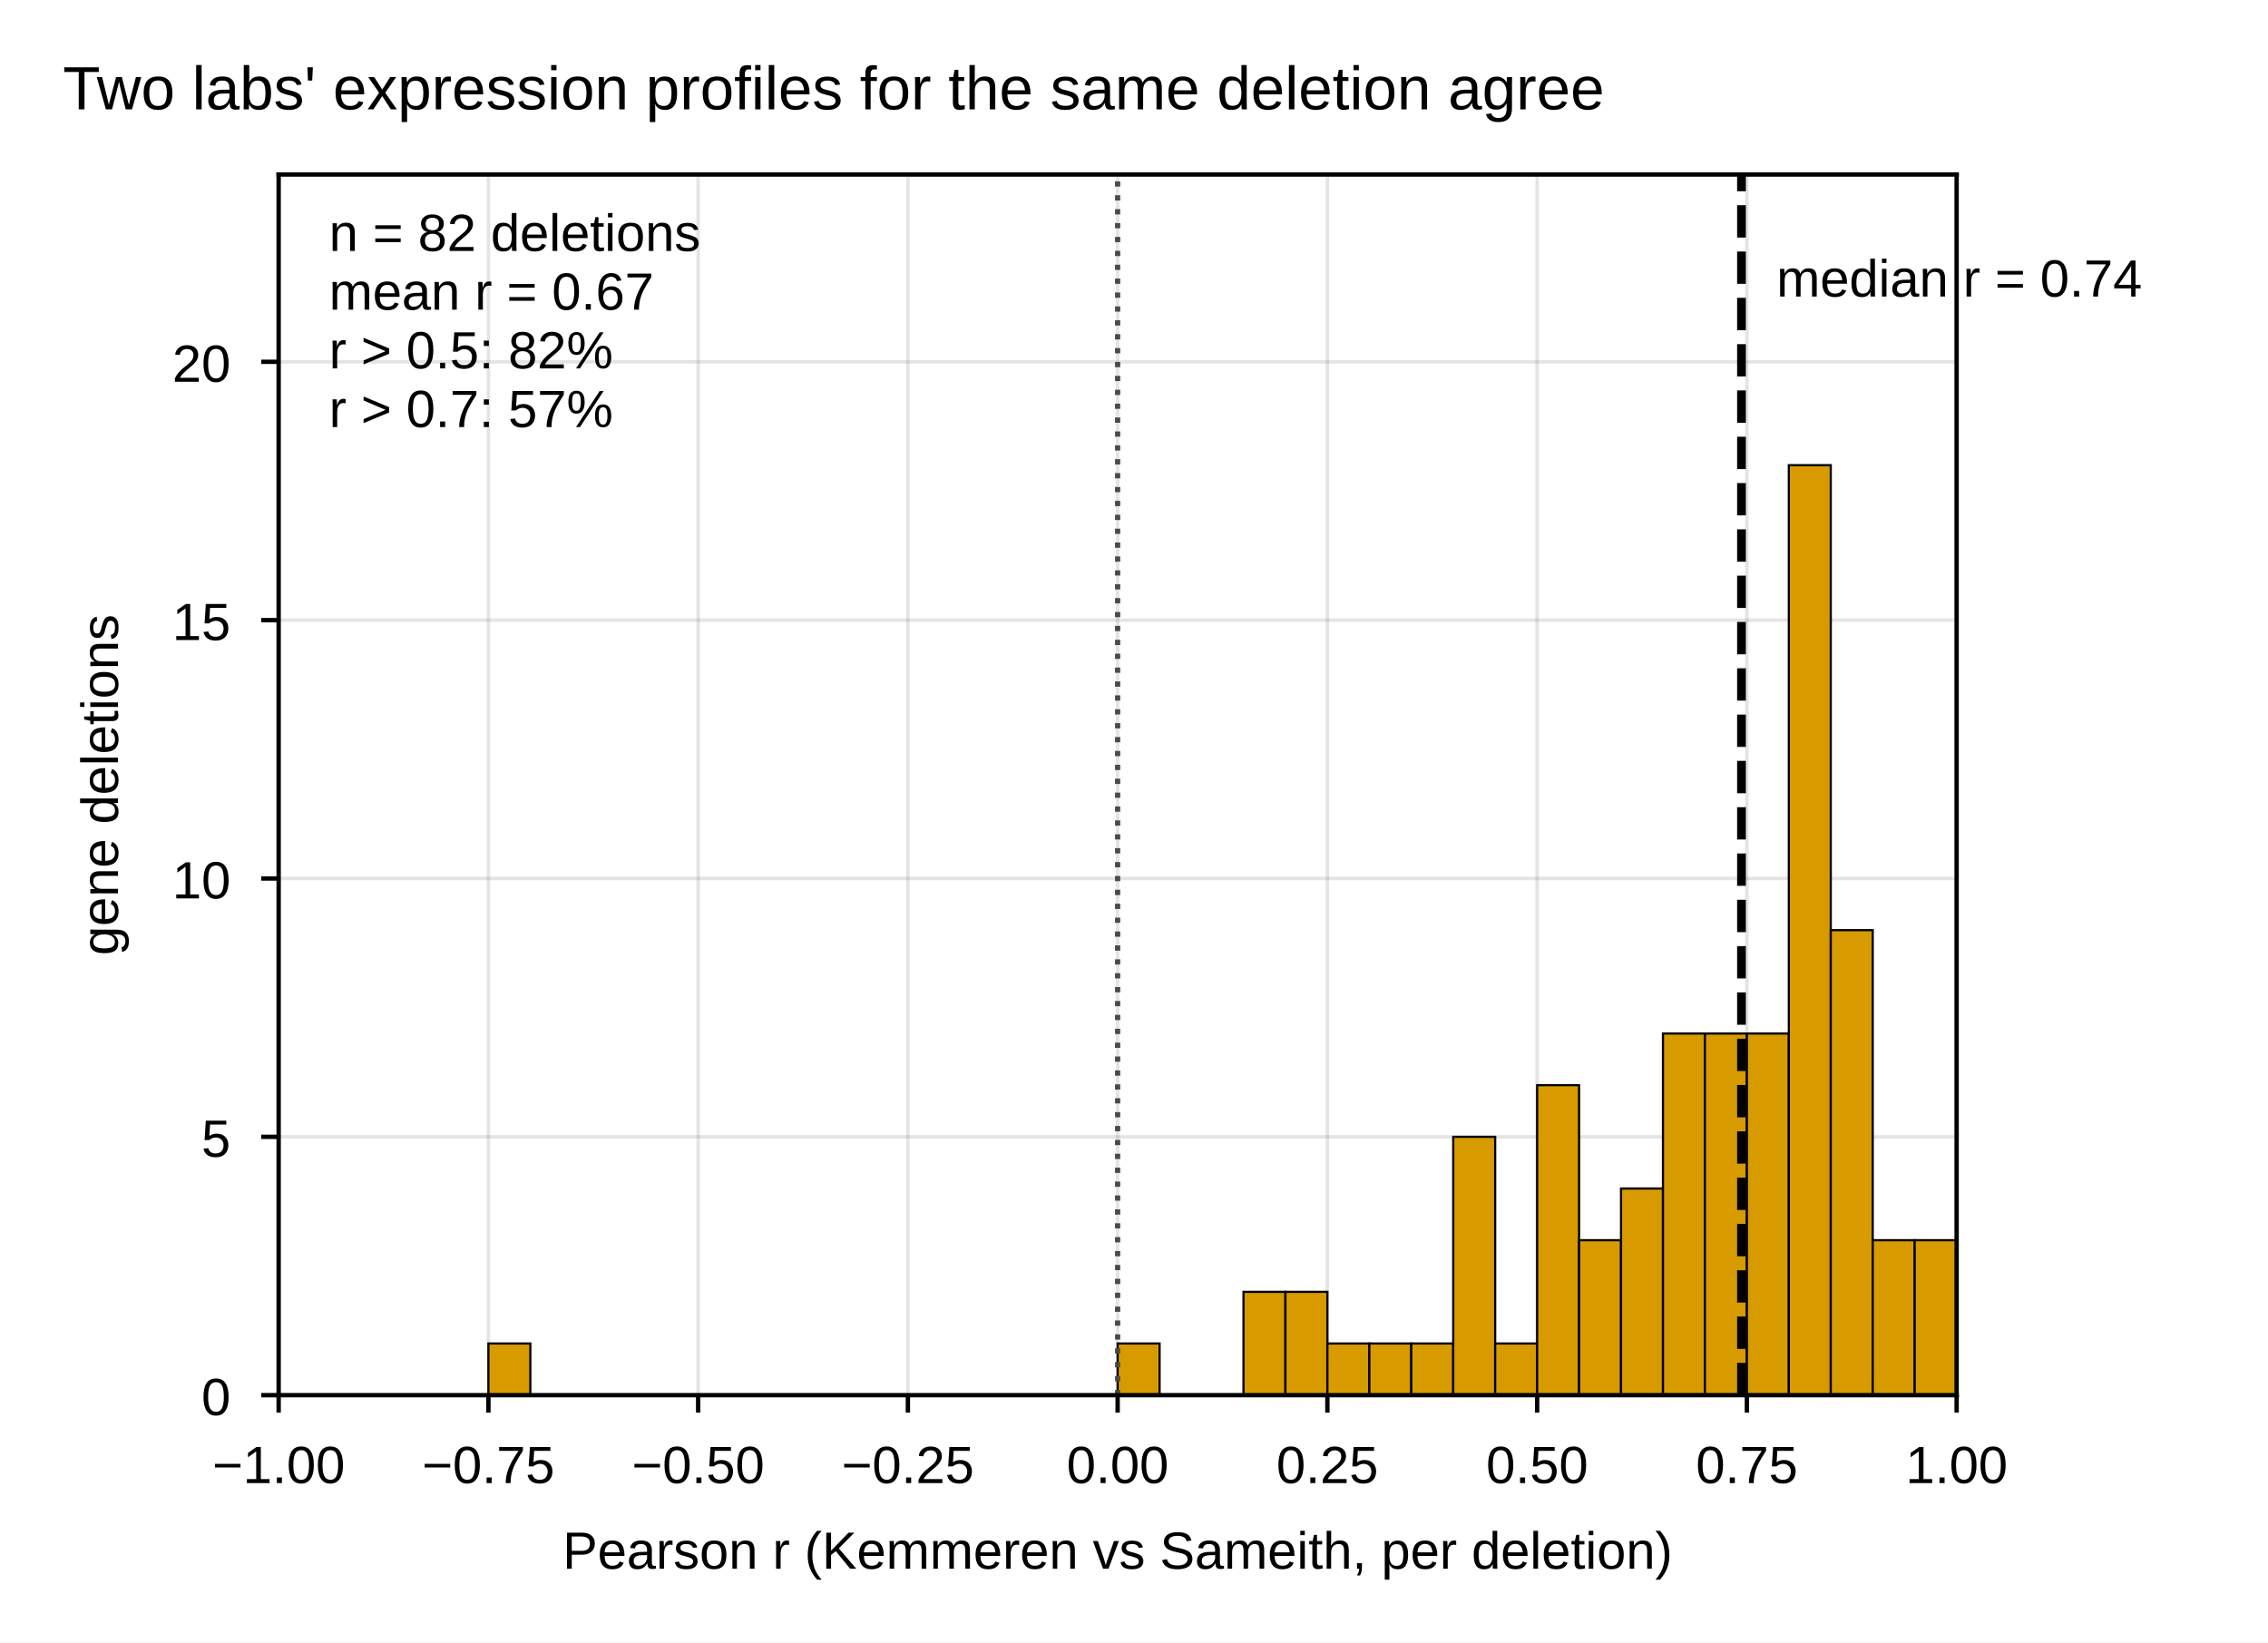
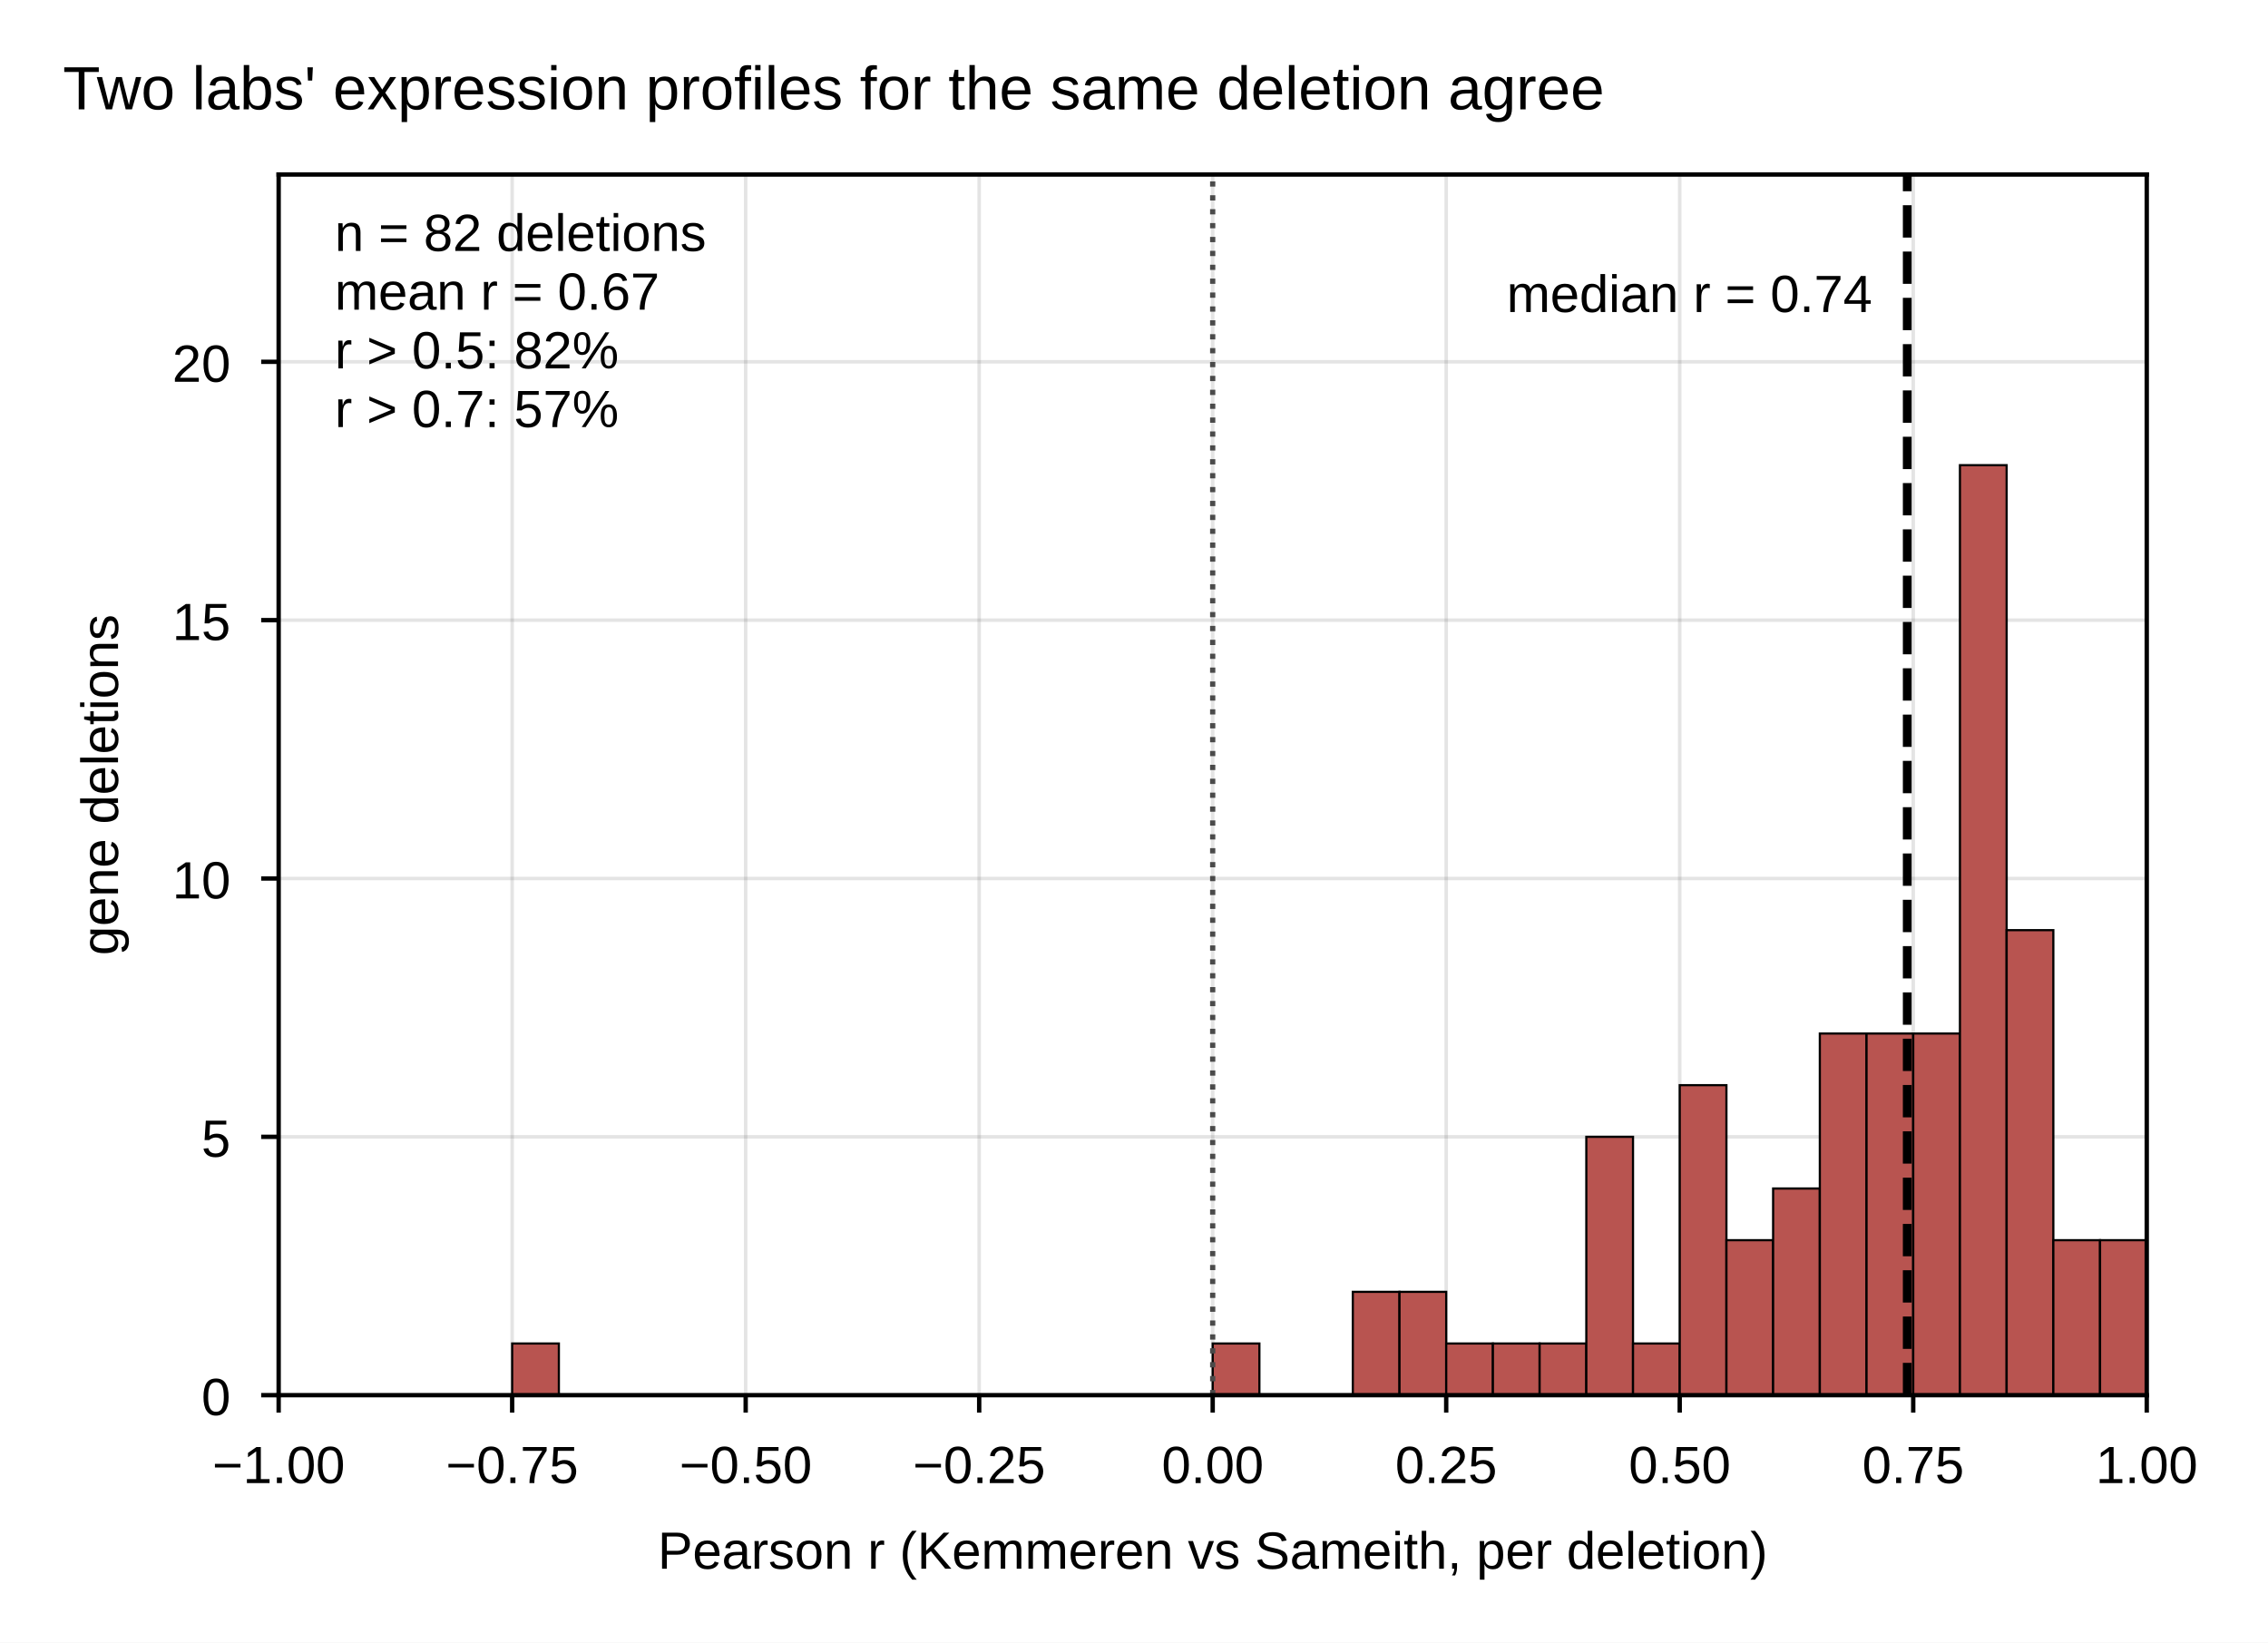
<svg xmlns="http://www.w3.org/2000/svg" xmlns:xlink="http://www.w3.org/1999/xlink" width="360.557" height="261.115" viewBox="0 0 360.557 261.115" version="1.1">
  <g transform="scale(1.388889)">
    <defs>
      <style type="text/css">*{stroke-linejoin: round; stroke-linecap: butt}</style>
    </defs>
    <g id="figure_1">
      <g id="patch_1">
        <path d="M 0 188.003  L 259.601 188.003  L 259.601 0  L 0 0  z " style="fill: #ffffff" />
      </g>
      <g id="axes_1">
        <g id="patch_2">
-           <path d="M 31.895 159.689  L 223.96 159.689  L 223.96 19.975  L 31.895 19.975  z " style="fill: #ffffff" />
+           <path d="M 31.895 159.689  L 245.722 159.689  L 245.722 19.975  L 31.895 19.975  z " style="fill: #ffffff" />
        </g>
        <g id="matplotlib.axis_1">
          <g id="xtick_1">
            <g id="line2d_1">
-               <path d="M 31.895 159.689  L 31.895 19.975  " clip-path="url(#p9917c228e7)" style="fill: none; stroke: #4a4a4a; stroke-opacity: 0.15; stroke-width: 0.4; stroke-linecap: square" />
+               <path d="M 31.895 159.689  L 31.895 19.975  " clip-path="url(#p35b8445586)" style="fill: none; stroke: #4a4a4a; stroke-opacity: 0.15; stroke-width: 0.4; stroke-linecap: square" />
            </g>
            <g id="line2d_2">
              <defs>
-                 <path id="m5a0e957fdb" d="M 0 0  L 0 2  " style="stroke: #000000; stroke-width: 0.5" />
+                 <path id="m7da0771d3f" d="M 0 0  L 0 2  " style="stroke: #000000; stroke-width: 0.5" />
              </defs>
              <g>
-                 <use xlink:href="#m5a0e957fdb" x="31.895" y="159.689" style="stroke: #000000; stroke-width: 0.5" />
+                 <use xlink:href="#m7da0771d3f" x="31.895" y="159.689" style="stroke: #000000; stroke-width: 0.5" />
              </g>
            </g>
            <g id="text_1">
              <text style="font-size: 6px; font-family: 'Arial', 'Helvetica', 'DejaVu Sans', sans-serif; text-anchor: middle" x="31.895" y="169.748" transform="rotate(-0 31.89487 169.748)">−1.00</text>
            </g>
          </g>
          <g id="xtick_2">
            <g id="line2d_3">
-               <path d="M 55.903 159.689  L 55.903 19.975  " clip-path="url(#p9917c228e7)" style="fill: none; stroke: #4a4a4a; stroke-opacity: 0.15; stroke-width: 0.4; stroke-linecap: square" />
+               <path d="M 58.623 159.689  L 58.623 19.975  " clip-path="url(#p35b8445586)" style="fill: none; stroke: #4a4a4a; stroke-opacity: 0.15; stroke-width: 0.4; stroke-linecap: square" />
            </g>
            <g id="line2d_4">
              <g>
-                 <use xlink:href="#m5a0e957fdb" x="55.903" y="159.689" style="stroke: #000000; stroke-width: 0.5" />
+                 <use xlink:href="#m7da0771d3f" x="58.623" y="159.689" style="stroke: #000000; stroke-width: 0.5" />
              </g>
            </g>
            <g id="text_2">
-               <text style="font-size: 6px; font-family: 'Arial', 'Helvetica', 'DejaVu Sans', sans-serif; text-anchor: middle" x="55.903" y="169.748" transform="rotate(-0 55.903 169.748)">−0.75</text>
+               <text style="font-size: 6px; font-family: 'Arial', 'Helvetica', 'DejaVu Sans', sans-serif; text-anchor: middle" x="58.623" y="169.748" transform="rotate(-0 58.62322 169.748)">−0.75</text>
            </g>
          </g>
          <g id="xtick_3">
            <g id="line2d_5">
-               <path d="M 79.911 159.689  L 79.911 19.975  " clip-path="url(#p9917c228e7)" style="fill: none; stroke: #4a4a4a; stroke-opacity: 0.15; stroke-width: 0.4; stroke-linecap: square" />
+               <path d="M 85.352 159.689  L 85.352 19.975  " clip-path="url(#p35b8445586)" style="fill: none; stroke: #4a4a4a; stroke-opacity: 0.15; stroke-width: 0.4; stroke-linecap: square" />
            </g>
            <g id="line2d_6">
              <g>
-                 <use xlink:href="#m5a0e957fdb" x="79.911" y="159.689" style="stroke: #000000; stroke-width: 0.5" />
+                 <use xlink:href="#m7da0771d3f" x="85.352" y="159.689" style="stroke: #000000; stroke-width: 0.5" />
              </g>
            </g>
            <g id="text_3">
-               <text style="font-size: 6px; font-family: 'Arial', 'Helvetica', 'DejaVu Sans', sans-serif; text-anchor: middle" x="79.911" y="169.748" transform="rotate(-0 79.91112 169.748)">−0.50</text>
+               <text style="font-size: 6px; font-family: 'Arial', 'Helvetica', 'DejaVu Sans', sans-serif; text-anchor: middle" x="85.352" y="169.748" transform="rotate(-0 85.35156 169.748)">−0.50</text>
            </g>
          </g>
          <g id="xtick_4">
            <g id="line2d_7">
-               <path d="M 103.919 159.689  L 103.919 19.975  " clip-path="url(#p9917c228e7)" style="fill: none; stroke: #4a4a4a; stroke-opacity: 0.15; stroke-width: 0.4; stroke-linecap: square" />
+               <path d="M 112.08 159.689  L 112.08 19.975  " clip-path="url(#p35b8445586)" style="fill: none; stroke: #4a4a4a; stroke-opacity: 0.15; stroke-width: 0.4; stroke-linecap: square" />
            </g>
            <g id="line2d_8">
              <g>
-                 <use xlink:href="#m5a0e957fdb" x="103.919" y="159.689" style="stroke: #000000; stroke-width: 0.5" />
+                 <use xlink:href="#m7da0771d3f" x="112.08" y="159.689" style="stroke: #000000; stroke-width: 0.5" />
              </g>
            </g>
            <g id="text_4">
-               <text style="font-size: 6px; font-family: 'Arial', 'Helvetica', 'DejaVu Sans', sans-serif; text-anchor: middle" x="103.919" y="169.748" transform="rotate(-0 103.9193 169.748)">−0.25</text>
+               <text style="font-size: 6px; font-family: 'Arial', 'Helvetica', 'DejaVu Sans', sans-serif; text-anchor: middle" x="112.08" y="169.748" transform="rotate(-0 112.0799 169.748)">−0.25</text>
            </g>
          </g>
          <g id="xtick_5">
            <g id="line2d_9">
-               <path d="M 127.927 159.689  L 127.927 19.975  " clip-path="url(#p9917c228e7)" style="fill: none; stroke: #4a4a4a; stroke-opacity: 0.15; stroke-width: 0.4; stroke-linecap: square" />
+               <path d="M 138.808 159.689  L 138.808 19.975  " clip-path="url(#p35b8445586)" style="fill: none; stroke: #4a4a4a; stroke-opacity: 0.15; stroke-width: 0.4; stroke-linecap: square" />
            </g>
            <g id="line2d_10">
              <g>
-                 <use xlink:href="#m5a0e957fdb" x="127.927" y="159.689" style="stroke: #000000; stroke-width: 0.5" />
+                 <use xlink:href="#m7da0771d3f" x="138.808" y="159.689" style="stroke: #000000; stroke-width: 0.5" />
              </g>
            </g>
            <g id="text_5">
-               <text style="font-size: 6px; font-family: 'Arial', 'Helvetica', 'DejaVu Sans', sans-serif; text-anchor: middle" x="127.927" y="169.748" transform="rotate(-0 127.9274 169.748)">0.00</text>
+               <text style="font-size: 6px; font-family: 'Arial', 'Helvetica', 'DejaVu Sans', sans-serif; text-anchor: middle" x="138.808" y="169.748" transform="rotate(-0 138.8083 169.748)">0.00</text>
            </g>
          </g>
          <g id="xtick_6">
            <g id="line2d_11">
-               <path d="M 151.936 159.689  L 151.936 19.975  " clip-path="url(#p9917c228e7)" style="fill: none; stroke: #4a4a4a; stroke-opacity: 0.15; stroke-width: 0.4; stroke-linecap: square" />
+               <path d="M 165.537 159.689  L 165.537 19.975  " clip-path="url(#p35b8445586)" style="fill: none; stroke: #4a4a4a; stroke-opacity: 0.15; stroke-width: 0.4; stroke-linecap: square" />
            </g>
            <g id="line2d_12">
              <g>
-                 <use xlink:href="#m5a0e957fdb" x="151.936" y="159.689" style="stroke: #000000; stroke-width: 0.5" />
+                 <use xlink:href="#m7da0771d3f" x="165.537" y="159.689" style="stroke: #000000; stroke-width: 0.5" />
              </g>
            </g>
            <g id="text_6">
-               <text style="font-size: 6px; font-family: 'Arial', 'Helvetica', 'DejaVu Sans', sans-serif; text-anchor: middle" x="151.936" y="169.748" transform="rotate(-0 151.9355 169.748)">0.25</text>
+               <text style="font-size: 6px; font-family: 'Arial', 'Helvetica', 'DejaVu Sans', sans-serif; text-anchor: middle" x="165.537" y="169.748" transform="rotate(-0 165.5366 169.748)">0.25</text>
            </g>
          </g>
          <g id="xtick_7">
            <g id="line2d_13">
-               <path d="M 175.944 159.689  L 175.944 19.975  " clip-path="url(#p9917c228e7)" style="fill: none; stroke: #4a4a4a; stroke-opacity: 0.15; stroke-width: 0.4; stroke-linecap: square" />
+               <path d="M 192.265 159.689  L 192.265 19.975  " clip-path="url(#p35b8445586)" style="fill: none; stroke: #4a4a4a; stroke-opacity: 0.15; stroke-width: 0.4; stroke-linecap: square" />
            </g>
            <g id="line2d_14">
              <g>
-                 <use xlink:href="#m5a0e957fdb" x="175.944" y="159.689" style="stroke: #000000; stroke-width: 0.5" />
+                 <use xlink:href="#m7da0771d3f" x="192.265" y="159.689" style="stroke: #000000; stroke-width: 0.5" />
              </g>
            </g>
            <g id="text_7">
-               <text style="font-size: 6px; font-family: 'Arial', 'Helvetica', 'DejaVu Sans', sans-serif; text-anchor: middle" x="175.944" y="169.748" transform="rotate(-0 175.9436 169.748)">0.50</text>
+               <text style="font-size: 6px; font-family: 'Arial', 'Helvetica', 'DejaVu Sans', sans-serif; text-anchor: middle" x="192.265" y="169.748" transform="rotate(-0 192.265 169.748)">0.50</text>
            </g>
          </g>
          <g id="xtick_8">
            <g id="line2d_15">
-               <path d="M 199.952 159.689  L 199.952 19.975  " clip-path="url(#p9917c228e7)" style="fill: none; stroke: #4a4a4a; stroke-opacity: 0.15; stroke-width: 0.4; stroke-linecap: square" />
+               <path d="M 218.993 159.689  L 218.993 19.975  " clip-path="url(#p35b8445586)" style="fill: none; stroke: #4a4a4a; stroke-opacity: 0.15; stroke-width: 0.4; stroke-linecap: square" />
            </g>
            <g id="line2d_16">
              <g>
-                 <use xlink:href="#m5a0e957fdb" x="199.952" y="159.689" style="stroke: #000000; stroke-width: 0.5" />
+                 <use xlink:href="#m7da0771d3f" x="218.993" y="159.689" style="stroke: #000000; stroke-width: 0.5" />
              </g>
            </g>
            <g id="text_8">
-               <text style="font-size: 6px; font-family: 'Arial', 'Helvetica', 'DejaVu Sans', sans-serif; text-anchor: middle" x="199.952" y="169.748" transform="rotate(-0 199.9518 169.748)">0.75</text>
+               <text style="font-size: 6px; font-family: 'Arial', 'Helvetica', 'DejaVu Sans', sans-serif; text-anchor: middle" x="218.993" y="169.748" transform="rotate(-0 218.9933 169.748)">0.75</text>
            </g>
          </g>
          <g id="xtick_9">
            <g id="line2d_17">
-               <path d="M 223.96 159.689  L 223.96 19.975  " clip-path="url(#p9917c228e7)" style="fill: none; stroke: #4a4a4a; stroke-opacity: 0.15; stroke-width: 0.4; stroke-linecap: square" />
+               <path d="M 245.722 159.689  L 245.722 19.975  " clip-path="url(#p35b8445586)" style="fill: none; stroke: #4a4a4a; stroke-opacity: 0.15; stroke-width: 0.4; stroke-linecap: square" />
            </g>
            <g id="line2d_18">
              <g>
-                 <use xlink:href="#m5a0e957fdb" x="223.96" y="159.689" style="stroke: #000000; stroke-width: 0.5" />
+                 <use xlink:href="#m7da0771d3f" x="245.722" y="159.689" style="stroke: #000000; stroke-width: 0.5" />
              </g>
            </g>
            <g id="text_9">
-               <text style="font-size: 6px; font-family: 'Arial', 'Helvetica', 'DejaVu Sans', sans-serif; text-anchor: middle" x="223.96" y="169.748" transform="rotate(-0 223.9599 169.748)">1.00</text>
+               <text style="font-size: 6px; font-family: 'Arial', 'Helvetica', 'DejaVu Sans', sans-serif; text-anchor: middle" x="245.722" y="169.748" transform="rotate(-0 245.7216 169.748)">1.00</text>
            </g>
          </g>
          <g id="text_10">
-             <text style="font-size: 6px; font-family: 'Arial', 'Helvetica', 'DejaVu Sans', sans-serif; text-anchor: middle" x="127.927" y="179.555" transform="rotate(-0 127.9274 179.5549)">Pearson r  (Kemmeren vs Sameith, per deletion)</text>
+             <text style="font-size: 6px; font-family: 'Arial', 'Helvetica', 'DejaVu Sans', sans-serif; text-anchor: middle" x="138.808" y="179.555" transform="rotate(-0 138.8083 179.5549)">Pearson r  (Kemmeren vs Sameith, per deletion)</text>
          </g>
        </g>
        <g id="matplotlib.axis_2">
          <g id="ytick_1">
            <g id="line2d_19">
-               <path d="M 31.895 159.689  L 223.96 159.689  " clip-path="url(#p9917c228e7)" style="fill: none; stroke: #4a4a4a; stroke-opacity: 0.15; stroke-width: 0.4; stroke-linecap: square" />
+               <path d="M 31.895 159.689  L 245.722 159.689  " clip-path="url(#p35b8445586)" style="fill: none; stroke: #4a4a4a; stroke-opacity: 0.15; stroke-width: 0.4; stroke-linecap: square" />
            </g>
            <g id="line2d_20">
              <defs>
-                 <path id="m0453a7bad6" d="M 0 0  L -2 0  " style="stroke: #000000; stroke-width: 0.5" />
+                 <path id="m0e8eea8840" d="M 0 0  L -2 0  " style="stroke: #000000; stroke-width: 0.5" />
              </defs>
              <g>
-                 <use xlink:href="#m0453a7bad6" x="31.895" y="159.689" style="stroke: #000000; stroke-width: 0.5" />
+                 <use xlink:href="#m0e8eea8840" x="31.895" y="159.689" style="stroke: #000000; stroke-width: 0.5" />
              </g>
            </g>
            <g id="text_11">
              <text style="font-size: 6px; font-family: 'Arial', 'Helvetica', 'DejaVu Sans', sans-serif; text-anchor: end" x="26.395" y="161.968" transform="rotate(-0 26.39487 161.9685)">0</text>
            </g>
          </g>
          <g id="ytick_2">
            <g id="line2d_21">
-               <path d="M 31.895 130.12  L 223.96 130.12  " clip-path="url(#p9917c228e7)" style="fill: none; stroke: #4a4a4a; stroke-opacity: 0.15; stroke-width: 0.4; stroke-linecap: square" />
+               <path d="M 31.895 130.12  L 245.722 130.12  " clip-path="url(#p35b8445586)" style="fill: none; stroke: #4a4a4a; stroke-opacity: 0.15; stroke-width: 0.4; stroke-linecap: square" />
            </g>
            <g id="line2d_22">
              <g>
-                 <use xlink:href="#m0453a7bad6" x="31.895" y="130.12" style="stroke: #000000; stroke-width: 0.5" />
+                 <use xlink:href="#m0e8eea8840" x="31.895" y="130.12" style="stroke: #000000; stroke-width: 0.5" />
              </g>
            </g>
            <g id="text_12">
              <text style="font-size: 6px; font-family: 'Arial', 'Helvetica', 'DejaVu Sans', sans-serif; text-anchor: end" x="26.395" y="132.399" transform="rotate(-0 26.39487 132.3994)">5</text>
            </g>
          </g>
          <g id="ytick_3">
            <g id="line2d_23">
-               <path d="M 31.895 100.551  L 223.96 100.551  " clip-path="url(#p9917c228e7)" style="fill: none; stroke: #4a4a4a; stroke-opacity: 0.15; stroke-width: 0.4; stroke-linecap: square" />
+               <path d="M 31.895 100.551  L 245.722 100.551  " clip-path="url(#p35b8445586)" style="fill: none; stroke: #4a4a4a; stroke-opacity: 0.15; stroke-width: 0.4; stroke-linecap: square" />
            </g>
            <g id="line2d_24">
              <g>
-                 <use xlink:href="#m0453a7bad6" x="31.895" y="100.551" style="stroke: #000000; stroke-width: 0.5" />
+                 <use xlink:href="#m0e8eea8840" x="31.895" y="100.551" style="stroke: #000000; stroke-width: 0.5" />
              </g>
            </g>
            <g id="text_13">
              <text style="font-size: 6px; font-family: 'Arial', 'Helvetica', 'DejaVu Sans', sans-serif; text-anchor: end" x="26.395" y="102.83" transform="rotate(-0 26.39487 102.8304)">10</text>
            </g>
          </g>
          <g id="ytick_4">
            <g id="line2d_25">
-               <path d="M 31.895 70.982  L 223.96 70.982  " clip-path="url(#p9917c228e7)" style="fill: none; stroke: #4a4a4a; stroke-opacity: 0.15; stroke-width: 0.4; stroke-linecap: square" />
+               <path d="M 31.895 70.982  L 245.722 70.982  " clip-path="url(#p35b8445586)" style="fill: none; stroke: #4a4a4a; stroke-opacity: 0.15; stroke-width: 0.4; stroke-linecap: square" />
            </g>
            <g id="line2d_26">
              <g>
-                 <use xlink:href="#m0453a7bad6" x="31.895" y="70.982" style="stroke: #000000; stroke-width: 0.5" />
+                 <use xlink:href="#m0e8eea8840" x="31.895" y="70.982" style="stroke: #000000; stroke-width: 0.5" />
              </g>
            </g>
            <g id="text_14">
              <text style="font-size: 6px; font-family: 'Arial', 'Helvetica', 'DejaVu Sans', sans-serif; text-anchor: end" x="26.395" y="73.261" transform="rotate(-0 26.39487 73.26131)">15</text>
            </g>
          </g>
          <g id="ytick_5">
            <g id="line2d_27">
-               <path d="M 31.895 41.413  L 223.96 41.413  " clip-path="url(#p9917c228e7)" style="fill: none; stroke: #4a4a4a; stroke-opacity: 0.15; stroke-width: 0.4; stroke-linecap: square" />
+               <path d="M 31.895 41.413  L 245.722 41.413  " clip-path="url(#p35b8445586)" style="fill: none; stroke: #4a4a4a; stroke-opacity: 0.15; stroke-width: 0.4; stroke-linecap: square" />
            </g>
            <g id="line2d_28">
              <g>
-                 <use xlink:href="#m0453a7bad6" x="31.895" y="41.413" style="stroke: #000000; stroke-width: 0.5" />
+                 <use xlink:href="#m0e8eea8840" x="31.895" y="41.413" style="stroke: #000000; stroke-width: 0.5" />
              </g>
            </g>
            <g id="text_15">
              <text style="font-size: 6px; font-family: 'Arial', 'Helvetica', 'DejaVu Sans', sans-serif; text-anchor: end" x="26.395" y="43.692" transform="rotate(-0 26.39487 43.69226)">20</text>
            </g>
          </g>
          <g id="text_16">
            <text style="font-size: 6px; font-family: 'Arial', 'Helvetica', 'DejaVu Sans', sans-serif; text-anchor: middle" x="13.512" y="89.832" transform="rotate(-90 13.51206 89.83204)">gene deletions</text>
          </g>
        </g>
        <g id="patch_3">
-           <path d="M 31.895 159.689  L 36.696 159.689  L 36.696 159.689  L 31.895 159.689  z " clip-path="url(#p9917c228e7)" style="fill: #d79b00; stroke: #000000; stroke-width: 0.25; stroke-linejoin: miter" />
+           <path d="M 31.895 159.689  L 37.241 159.689  L 37.241 159.689  L 31.895 159.689  z " clip-path="url(#p35b8445586)" style="fill: #b85450; stroke: #000000; stroke-width: 0.25; stroke-linejoin: miter" />
        </g>
        <g id="patch_4">
-           <path d="M 36.696 159.689  L 41.498 159.689  L 41.498 159.689  L 36.696 159.689  z " clip-path="url(#p9917c228e7)" style="fill: #d79b00; stroke: #000000; stroke-width: 0.25; stroke-linejoin: miter" />
+           <path d="M 37.241 159.689  L 42.586 159.689  L 42.586 159.689  L 37.241 159.689  z " clip-path="url(#p35b8445586)" style="fill: #b85450; stroke: #000000; stroke-width: 0.25; stroke-linejoin: miter" />
        </g>
        <g id="patch_5">
-           <path d="M 41.498 159.689  L 46.3 159.689  L 46.3 159.689  L 41.498 159.689  z " clip-path="url(#p9917c228e7)" style="fill: #d79b00; stroke: #000000; stroke-width: 0.25; stroke-linejoin: miter" />
+           <path d="M 42.586 159.689  L 47.932 159.689  L 47.932 159.689  L 42.586 159.689  z " clip-path="url(#p35b8445586)" style="fill: #b85450; stroke: #000000; stroke-width: 0.25; stroke-linejoin: miter" />
        </g>
        <g id="patch_6">
-           <path d="M 46.3 159.689  L 51.101 159.689  L 51.101 159.689  L 46.3 159.689  z " clip-path="url(#p9917c228e7)" style="fill: #d79b00; stroke: #000000; stroke-width: 0.25; stroke-linejoin: miter" />
+           <path d="M 47.932 159.689  L 53.278 159.689  L 53.278 159.689  L 47.932 159.689  z " clip-path="url(#p35b8445586)" style="fill: #b85450; stroke: #000000; stroke-width: 0.25; stroke-linejoin: miter" />
        </g>
        <g id="patch_7">
-           <path d="M 51.101 159.689  L 55.903 159.689  L 55.903 159.689  L 51.101 159.689  z " clip-path="url(#p9917c228e7)" style="fill: #d79b00; stroke: #000000; stroke-width: 0.25; stroke-linejoin: miter" />
+           <path d="M 53.278 159.689  L 58.623 159.689  L 58.623 159.689  L 53.278 159.689  z " clip-path="url(#p35b8445586)" style="fill: #b85450; stroke: #000000; stroke-width: 0.25; stroke-linejoin: miter" />
        </g>
        <g id="patch_8">
-           <path d="M 55.903 159.689  L 60.705 159.689  L 60.705 153.775  L 55.903 153.775  z " clip-path="url(#p9917c228e7)" style="fill: #d79b00; stroke: #000000; stroke-width: 0.25; stroke-linejoin: miter" />
+           <path d="M 58.623 159.689  L 63.969 159.689  L 63.969 153.775  L 58.623 153.775  z " clip-path="url(#p35b8445586)" style="fill: #b85450; stroke: #000000; stroke-width: 0.25; stroke-linejoin: miter" />
        </g>
        <g id="patch_9">
-           <path d="M 60.705 159.689  L 65.506 159.689  L 65.506 159.689  L 60.705 159.689  z " clip-path="url(#p9917c228e7)" style="fill: #d79b00; stroke: #000000; stroke-width: 0.25; stroke-linejoin: miter" />
+           <path d="M 63.969 159.689  L 69.315 159.689  L 69.315 159.689  L 63.969 159.689  z " clip-path="url(#p35b8445586)" style="fill: #b85450; stroke: #000000; stroke-width: 0.25; stroke-linejoin: miter" />
        </g>
        <g id="patch_10">
-           <path d="M 65.506 159.689  L 70.308 159.689  L 70.308 159.689  L 65.506 159.689  z " clip-path="url(#p9917c228e7)" style="fill: #d79b00; stroke: #000000; stroke-width: 0.25; stroke-linejoin: miter" />
+           <path d="M 69.315 159.689  L 74.66 159.689  L 74.66 159.689  L 69.315 159.689  z " clip-path="url(#p35b8445586)" style="fill: #b85450; stroke: #000000; stroke-width: 0.25; stroke-linejoin: miter" />
        </g>
        <g id="patch_11">
-           <path d="M 70.308 159.689  L 75.109 159.689  L 75.109 159.689  L 70.308 159.689  z " clip-path="url(#p9917c228e7)" style="fill: #d79b00; stroke: #000000; stroke-width: 0.25; stroke-linejoin: miter" />
+           <path d="M 74.66 159.689  L 80.006 159.689  L 80.006 159.689  L 74.66 159.689  z " clip-path="url(#p35b8445586)" style="fill: #b85450; stroke: #000000; stroke-width: 0.25; stroke-linejoin: miter" />
        </g>
        <g id="patch_12">
-           <path d="M 75.109 159.689  L 79.911 159.689  L 79.911 159.689  L 75.109 159.689  z " clip-path="url(#p9917c228e7)" style="fill: #d79b00; stroke: #000000; stroke-width: 0.25; stroke-linejoin: miter" />
+           <path d="M 80.006 159.689  L 85.352 159.689  L 85.352 159.689  L 80.006 159.689  z " clip-path="url(#p35b8445586)" style="fill: #b85450; stroke: #000000; stroke-width: 0.25; stroke-linejoin: miter" />
        </g>
        <g id="patch_13">
-           <path d="M 79.911 159.689  L 84.713 159.689  L 84.713 159.689  L 79.911 159.689  z " clip-path="url(#p9917c228e7)" style="fill: #d79b00; stroke: #000000; stroke-width: 0.25; stroke-linejoin: miter" />
+           <path d="M 85.352 159.689  L 90.697 159.689  L 90.697 159.689  L 85.352 159.689  z " clip-path="url(#p35b8445586)" style="fill: #b85450; stroke: #000000; stroke-width: 0.25; stroke-linejoin: miter" />
        </g>
        <g id="patch_14">
-           <path d="M 84.713 159.689  L 89.514 159.689  L 89.514 159.689  L 84.713 159.689  z " clip-path="url(#p9917c228e7)" style="fill: #d79b00; stroke: #000000; stroke-width: 0.25; stroke-linejoin: miter" />
+           <path d="M 90.697 159.689  L 96.043 159.689  L 96.043 159.689  L 90.697 159.689  z " clip-path="url(#p35b8445586)" style="fill: #b85450; stroke: #000000; stroke-width: 0.25; stroke-linejoin: miter" />
        </g>
        <g id="patch_15">
-           <path d="M 89.514 159.689  L 94.316 159.689  L 94.316 159.689  L 89.514 159.689  z " clip-path="url(#p9917c228e7)" style="fill: #d79b00; stroke: #000000; stroke-width: 0.25; stroke-linejoin: miter" />
+           <path d="M 96.043 159.689  L 101.389 159.689  L 101.389 159.689  L 96.043 159.689  z " clip-path="url(#p35b8445586)" style="fill: #b85450; stroke: #000000; stroke-width: 0.25; stroke-linejoin: miter" />
        </g>
        <g id="patch_16">
-           <path d="M 94.316 159.689  L 99.118 159.689  L 99.118 159.689  L 94.316 159.689  z " clip-path="url(#p9917c228e7)" style="fill: #d79b00; stroke: #000000; stroke-width: 0.25; stroke-linejoin: miter" />
+           <path d="M 101.389 159.689  L 106.734 159.689  L 106.734 159.689  L 101.389 159.689  z " clip-path="url(#p35b8445586)" style="fill: #b85450; stroke: #000000; stroke-width: 0.25; stroke-linejoin: miter" />
        </g>
        <g id="patch_17">
-           <path d="M 99.118 159.689  L 103.919 159.689  L 103.919 159.689  L 99.118 159.689  z " clip-path="url(#p9917c228e7)" style="fill: #d79b00; stroke: #000000; stroke-width: 0.25; stroke-linejoin: miter" />
+           <path d="M 106.734 159.689  L 112.08 159.689  L 112.08 159.689  L 106.734 159.689  z " clip-path="url(#p35b8445586)" style="fill: #b85450; stroke: #000000; stroke-width: 0.25; stroke-linejoin: miter" />
        </g>
        <g id="patch_18">
-           <path d="M 103.919 159.689  L 108.721 159.689  L 108.721 159.689  L 103.919 159.689  z " clip-path="url(#p9917c228e7)" style="fill: #d79b00; stroke: #000000; stroke-width: 0.25; stroke-linejoin: miter" />
+           <path d="M 112.08 159.689  L 117.426 159.689  L 117.426 159.689  L 112.08 159.689  z " clip-path="url(#p35b8445586)" style="fill: #b85450; stroke: #000000; stroke-width: 0.25; stroke-linejoin: miter" />
        </g>
        <g id="patch_19">
-           <path d="M 108.721 159.689  L 113.523 159.689  L 113.523 159.689  L 108.721 159.689  z " clip-path="url(#p9917c228e7)" style="fill: #d79b00; stroke: #000000; stroke-width: 0.25; stroke-linejoin: miter" />
+           <path d="M 117.426 159.689  L 122.771 159.689  L 122.771 159.689  L 117.426 159.689  z " clip-path="url(#p35b8445586)" style="fill: #b85450; stroke: #000000; stroke-width: 0.25; stroke-linejoin: miter" />
        </g>
        <g id="patch_20">
-           <path d="M 113.523 159.689  L 118.324 159.689  L 118.324 159.689  L 113.523 159.689  z " clip-path="url(#p9917c228e7)" style="fill: #d79b00; stroke: #000000; stroke-width: 0.25; stroke-linejoin: miter" />
+           <path d="M 122.771 159.689  L 128.117 159.689  L 128.117 159.689  L 122.771 159.689  z " clip-path="url(#p35b8445586)" style="fill: #b85450; stroke: #000000; stroke-width: 0.25; stroke-linejoin: miter" />
        </g>
        <g id="patch_21">
-           <path d="M 118.324 159.689  L 123.126 159.689  L 123.126 159.689  L 118.324 159.689  z " clip-path="url(#p9917c228e7)" style="fill: #d79b00; stroke: #000000; stroke-width: 0.25; stroke-linejoin: miter" />
+           <path d="M 128.117 159.689  L 133.463 159.689  L 133.463 159.689  L 128.117 159.689  z " clip-path="url(#p35b8445586)" style="fill: #b85450; stroke: #000000; stroke-width: 0.25; stroke-linejoin: miter" />
        </g>
        <g id="patch_22">
-           <path d="M 123.126 159.689  L 127.927 159.689  L 127.927 159.689  L 123.126 159.689  z " clip-path="url(#p9917c228e7)" style="fill: #d79b00; stroke: #000000; stroke-width: 0.25; stroke-linejoin: miter" />
+           <path d="M 133.463 159.689  L 138.808 159.689  L 138.808 159.689  L 133.463 159.689  z " clip-path="url(#p35b8445586)" style="fill: #b85450; stroke: #000000; stroke-width: 0.25; stroke-linejoin: miter" />
        </g>
        <g id="patch_23">
-           <path d="M 127.927 159.689  L 132.729 159.689  L 132.729 153.775  L 127.927 153.775  z " clip-path="url(#p9917c228e7)" style="fill: #d79b00; stroke: #000000; stroke-width: 0.25; stroke-linejoin: miter" />
+           <path d="M 138.808 159.689  L 144.154 159.689  L 144.154 153.775  L 138.808 153.775  z " clip-path="url(#p35b8445586)" style="fill: #b85450; stroke: #000000; stroke-width: 0.25; stroke-linejoin: miter" />
        </g>
        <g id="patch_24">
-           <path d="M 132.729 159.689  L 137.531 159.689  L 137.531 159.689  L 132.729 159.689  z " clip-path="url(#p9917c228e7)" style="fill: #d79b00; stroke: #000000; stroke-width: 0.25; stroke-linejoin: miter" />
+           <path d="M 144.154 159.689  L 149.5 159.689  L 149.5 159.689  L 144.154 159.689  z " clip-path="url(#p35b8445586)" style="fill: #b85450; stroke: #000000; stroke-width: 0.25; stroke-linejoin: miter" />
        </g>
        <g id="patch_25">
-           <path d="M 137.531 159.689  L 142.332 159.689  L 142.332 159.689  L 137.531 159.689  z " clip-path="url(#p9917c228e7)" style="fill: #d79b00; stroke: #000000; stroke-width: 0.25; stroke-linejoin: miter" />
+           <path d="M 149.5 159.689  L 154.845 159.689  L 154.845 159.689  L 149.5 159.689  z " clip-path="url(#p35b8445586)" style="fill: #b85450; stroke: #000000; stroke-width: 0.25; stroke-linejoin: miter" />
        </g>
        <g id="patch_26">
-           <path d="M 142.332 159.689  L 147.134 159.689  L 147.134 147.861  L 142.332 147.861  z " clip-path="url(#p9917c228e7)" style="fill: #d79b00; stroke: #000000; stroke-width: 0.25; stroke-linejoin: miter" />
+           <path d="M 154.845 159.689  L 160.191 159.689  L 160.191 147.861  L 154.845 147.861  z " clip-path="url(#p35b8445586)" style="fill: #b85450; stroke: #000000; stroke-width: 0.25; stroke-linejoin: miter" />
        </g>
        <g id="patch_27">
-           <path d="M 147.134 159.689  L 151.936 159.689  L 151.936 147.861  L 147.134 147.861  z " clip-path="url(#p9917c228e7)" style="fill: #d79b00; stroke: #000000; stroke-width: 0.25; stroke-linejoin: miter" />
+           <path d="M 160.191 159.689  L 165.537 159.689  L 165.537 147.861  L 160.191 147.861  z " clip-path="url(#p35b8445586)" style="fill: #b85450; stroke: #000000; stroke-width: 0.25; stroke-linejoin: miter" />
        </g>
        <g id="patch_28">
-           <path d="M 151.936 159.689  L 156.737 159.689  L 156.737 153.775  L 151.936 153.775  z " clip-path="url(#p9917c228e7)" style="fill: #d79b00; stroke: #000000; stroke-width: 0.25; stroke-linejoin: miter" />
+           <path d="M 165.537 159.689  L 170.882 159.689  L 170.882 153.775  L 165.537 153.775  z " clip-path="url(#p35b8445586)" style="fill: #b85450; stroke: #000000; stroke-width: 0.25; stroke-linejoin: miter" />
        </g>
        <g id="patch_29">
-           <path d="M 156.737 159.689  L 161.539 159.689  L 161.539 153.775  L 156.737 153.775  z " clip-path="url(#p9917c228e7)" style="fill: #d79b00; stroke: #000000; stroke-width: 0.25; stroke-linejoin: miter" />
+           <path d="M 170.882 159.689  L 176.228 159.689  L 176.228 153.775  L 170.882 153.775  z " clip-path="url(#p35b8445586)" style="fill: #b85450; stroke: #000000; stroke-width: 0.25; stroke-linejoin: miter" />
        </g>
        <g id="patch_30">
-           <path d="M 161.539 159.689  L 166.34 159.689  L 166.34 153.775  L 161.539 153.775  z " clip-path="url(#p9917c228e7)" style="fill: #d79b00; stroke: #000000; stroke-width: 0.25; stroke-linejoin: miter" />
+           <path d="M 176.228 159.689  L 181.574 159.689  L 181.574 153.775  L 176.228 153.775  z " clip-path="url(#p35b8445586)" style="fill: #b85450; stroke: #000000; stroke-width: 0.25; stroke-linejoin: miter" />
        </g>
        <g id="patch_31">
-           <path d="M 166.34 159.689  L 171.142 159.689  L 171.142 130.12  L 166.34 130.12  z " clip-path="url(#p9917c228e7)" style="fill: #d79b00; stroke: #000000; stroke-width: 0.25; stroke-linejoin: miter" />
+           <path d="M 181.574 159.689  L 186.919 159.689  L 186.919 130.12  L 181.574 130.12  z " clip-path="url(#p35b8445586)" style="fill: #b85450; stroke: #000000; stroke-width: 0.25; stroke-linejoin: miter" />
        </g>
        <g id="patch_32">
-           <path d="M 171.142 159.689  L 175.944 159.689  L 175.944 153.775  L 171.142 153.775  z " clip-path="url(#p9917c228e7)" style="fill: #d79b00; stroke: #000000; stroke-width: 0.25; stroke-linejoin: miter" />
+           <path d="M 186.919 159.689  L 192.265 159.689  L 192.265 153.775  L 186.919 153.775  z " clip-path="url(#p35b8445586)" style="fill: #b85450; stroke: #000000; stroke-width: 0.25; stroke-linejoin: miter" />
        </g>
        <g id="patch_33">
-           <path d="M 175.944 159.689  L 180.745 159.689  L 180.745 124.206  L 175.944 124.206  z " clip-path="url(#p9917c228e7)" style="fill: #d79b00; stroke: #000000; stroke-width: 0.25; stroke-linejoin: miter" />
+           <path d="M 192.265 159.689  L 197.611 159.689  L 197.611 124.206  L 192.265 124.206  z " clip-path="url(#p35b8445586)" style="fill: #b85450; stroke: #000000; stroke-width: 0.25; stroke-linejoin: miter" />
        </g>
        <g id="patch_34">
-           <path d="M 180.745 159.689  L 185.547 159.689  L 185.547 141.947  L 180.745 141.947  z " clip-path="url(#p9917c228e7)" style="fill: #d79b00; stroke: #000000; stroke-width: 0.25; stroke-linejoin: miter" />
+           <path d="M 197.611 159.689  L 202.956 159.689  L 202.956 141.947  L 197.611 141.947  z " clip-path="url(#p35b8445586)" style="fill: #b85450; stroke: #000000; stroke-width: 0.25; stroke-linejoin: miter" />
        </g>
        <g id="patch_35">
-           <path d="M 185.547 159.689  L 190.349 159.689  L 190.349 136.034  L 185.547 136.034  z " clip-path="url(#p9917c228e7)" style="fill: #d79b00; stroke: #000000; stroke-width: 0.25; stroke-linejoin: miter" />
+           <path d="M 202.956 159.689  L 208.302 159.689  L 208.302 136.034  L 202.956 136.034  z " clip-path="url(#p35b8445586)" style="fill: #b85450; stroke: #000000; stroke-width: 0.25; stroke-linejoin: miter" />
        </g>
        <g id="patch_36">
-           <path d="M 190.349 159.689  L 195.15 159.689  L 195.15 118.292  L 190.349 118.292  z " clip-path="url(#p9917c228e7)" style="fill: #d79b00; stroke: #000000; stroke-width: 0.25; stroke-linejoin: miter" />
+           <path d="M 208.302 159.689  L 213.648 159.689  L 213.648 118.292  L 208.302 118.292  z " clip-path="url(#p35b8445586)" style="fill: #b85450; stroke: #000000; stroke-width: 0.25; stroke-linejoin: miter" />
        </g>
        <g id="patch_37">
-           <path d="M 195.15 159.689  L 199.952 159.689  L 199.952 118.292  L 195.15 118.292  z " clip-path="url(#p9917c228e7)" style="fill: #d79b00; stroke: #000000; stroke-width: 0.25; stroke-linejoin: miter" />
+           <path d="M 213.648 159.689  L 218.993 159.689  L 218.993 118.292  L 213.648 118.292  z " clip-path="url(#p35b8445586)" style="fill: #b85450; stroke: #000000; stroke-width: 0.25; stroke-linejoin: miter" />
        </g>
        <g id="patch_38">
-           <path d="M 199.952 159.689  L 204.753 159.689  L 204.753 118.292  L 199.952 118.292  z " clip-path="url(#p9917c228e7)" style="fill: #d79b00; stroke: #000000; stroke-width: 0.25; stroke-linejoin: miter" />
+           <path d="M 218.993 159.689  L 224.339 159.689  L 224.339 118.292  L 218.993 118.292  z " clip-path="url(#p35b8445586)" style="fill: #b85450; stroke: #000000; stroke-width: 0.25; stroke-linejoin: miter" />
        </g>
        <g id="patch_39">
-           <path d="M 204.753 159.689  L 209.555 159.689  L 209.555 53.24  L 204.753 53.24  z " clip-path="url(#p9917c228e7)" style="fill: #d79b00; stroke: #000000; stroke-width: 0.25; stroke-linejoin: miter" />
+           <path d="M 224.339 159.689  L 229.685 159.689  L 229.685 53.24  L 224.339 53.24  z " clip-path="url(#p35b8445586)" style="fill: #b85450; stroke: #000000; stroke-width: 0.25; stroke-linejoin: miter" />
        </g>
        <g id="patch_40">
-           <path d="M 209.555 159.689  L 214.357 159.689  L 214.357 106.465  L 209.555 106.465  z " clip-path="url(#p9917c228e7)" style="fill: #d79b00; stroke: #000000; stroke-width: 0.25; stroke-linejoin: miter" />
+           <path d="M 229.685 159.689  L 235.03 159.689  L 235.03 106.465  L 229.685 106.465  z " clip-path="url(#p35b8445586)" style="fill: #b85450; stroke: #000000; stroke-width: 0.25; stroke-linejoin: miter" />
        </g>
        <g id="patch_41">
-           <path d="M 214.357 159.689  L 219.158 159.689  L 219.158 141.947  L 214.357 141.947  z " clip-path="url(#p9917c228e7)" style="fill: #d79b00; stroke: #000000; stroke-width: 0.25; stroke-linejoin: miter" />
+           <path d="M 235.03 159.689  L 240.376 159.689  L 240.376 141.947  L 235.03 141.947  z " clip-path="url(#p35b8445586)" style="fill: #b85450; stroke: #000000; stroke-width: 0.25; stroke-linejoin: miter" />
        </g>
        <g id="patch_42">
-           <path d="M 219.158 159.689  L 223.96 159.689  L 223.96 141.947  L 219.158 141.947  z " clip-path="url(#p9917c228e7)" style="fill: #d79b00; stroke: #000000; stroke-width: 0.25; stroke-linejoin: miter" />
+           <path d="M 240.376 159.689  L 245.722 159.689  L 245.722 141.947  L 240.376 141.947  z " clip-path="url(#p35b8445586)" style="fill: #b85450; stroke: #000000; stroke-width: 0.25; stroke-linejoin: miter" />
        </g>
        <g id="line2d_29">
-           <path d="M 199.335 159.689  L 199.335 19.975  " clip-path="url(#p9917c228e7)" style="fill: none; stroke-dasharray: 3.7,1.6; stroke-dashoffset: 0; stroke: #000000" />
+           <path d="M 218.307 159.689  L 218.307 19.975  " clip-path="url(#p35b8445586)" style="fill: none; stroke-dasharray: 3.7,1.6; stroke-dashoffset: 0; stroke: #000000" />
        </g>
        <g id="line2d_30">
-           <path d="M 127.927 159.689  L 127.927 19.975  " clip-path="url(#p9917c228e7)" style="fill: none; stroke-dasharray: 0.6,0.99; stroke-dashoffset: 0; stroke: #4a4a4a; stroke-width: 0.6" />
+           <path d="M 138.808 159.689  L 138.808 19.975  " clip-path="url(#p35b8445586)" style="fill: none; stroke-dasharray: 0.6,0.99; stroke-dashoffset: 0; stroke: #4a4a4a; stroke-width: 0.6" />
        </g>
        <g id="patch_43">
          <path d="M 31.895 159.689  L 31.895 19.975  " style="fill: none; stroke: #000000; stroke-width: 0.5; stroke-linejoin: miter; stroke-linecap: square" />
        </g>
        <g id="patch_44">
-           <path d="M 223.96 159.689  L 223.96 19.975  " style="fill: none; stroke: #000000; stroke-width: 0.5; stroke-linejoin: miter; stroke-linecap: square" />
+           <path d="M 245.722 159.689  L 245.722 19.975  " style="fill: none; stroke: #000000; stroke-width: 0.5; stroke-linejoin: miter; stroke-linecap: square" />
        </g>
        <g id="patch_45">
-           <path d="M 31.895 159.689  L 223.96 159.689  " style="fill: none; stroke: #000000; stroke-width: 0.5; stroke-linejoin: miter; stroke-linecap: square" />
+           <path d="M 31.895 159.689  L 245.722 159.689  " style="fill: none; stroke: #000000; stroke-width: 0.5; stroke-linejoin: miter; stroke-linecap: square" />
        </g>
        <g id="patch_46">
-           <path d="M 31.895 19.975  L 223.96 19.975  " style="fill: none; stroke: #000000; stroke-width: 0.5; stroke-linejoin: miter; stroke-linecap: square" />
+           <path d="M 31.895 19.975  L 245.722 19.975  " style="fill: none; stroke: #000000; stroke-width: 0.5; stroke-linejoin: miter; stroke-linecap: square" />
        </g>
        <g id="text_17">
-           <text style="font-size: 6px; font-family: 'Arial', 'Helvetica', 'DejaVu Sans', sans-serif; text-anchor: start" x="203.335" y="33.947" transform="rotate(-0 203.335 33.94654)">median r = 0.74</text>
+           <text style="font-size: 6px; font-family: 'Arial', 'Helvetica', 'DejaVu Sans', sans-serif; text-anchor: end" x="214.307" y="35.711" transform="rotate(-0 214.3067 35.71133)">median r = 0.74</text>
        </g>
        <g id="text_18">
-           <text style="font-size: 6px; font-family: 'Arial', 'Helvetica', 'DejaVu Sans', sans-serif" transform="translate(37.65682 28.72564)">n = 82 deletions</text>
-           <text style="font-size: 6px; font-family: 'Arial', 'Helvetica', 'DejaVu Sans', sans-serif" transform="translate(37.65682 35.44433)">mean r = 0.67</text>
-           <text style="font-size: 6px; font-family: 'Arial', 'Helvetica', 'DejaVu Sans', sans-serif" transform="translate(37.65682 42.16302)">r &gt; 0.5: 82%</text>
-           <text style="font-size: 6px; font-family: 'Arial', 'Helvetica', 'DejaVu Sans', sans-serif" transform="translate(37.65682 48.8817)">r &gt; 0.7: 57%</text>
+           <text style="font-size: 6px; font-family: 'Arial', 'Helvetica', 'DejaVu Sans', sans-serif" transform="translate(38.30967 28.72564)">n = 82 deletions</text>
+           <text style="font-size: 6px; font-family: 'Arial', 'Helvetica', 'DejaVu Sans', sans-serif" transform="translate(38.30967 35.44433)">mean r = 0.67</text>
+           <text style="font-size: 6px; font-family: 'Arial', 'Helvetica', 'DejaVu Sans', sans-serif" transform="translate(38.30967 42.16302)">r &gt; 0.5: 82%</text>
+           <text style="font-size: 6px; font-family: 'Arial', 'Helvetica', 'DejaVu Sans', sans-serif" transform="translate(38.30967 48.8817)">r &gt; 0.7: 57%</text>
        </g>
      </g>
      <g id="text_19">
        <text style="font-size: 7px; font-family: 'Arial', 'Helvetica', 'DejaVu Sans', sans-serif; text-anchor: start" x="7.2" y="12.519" transform="rotate(-0 7.2 12.51891)">Two labs' expression profiles for the same deletion agree</text>
      </g>
    </g>
    <defs>
-       <clipPath id="p9917c228e7">
-         <rect x="31.895" y="19.975" width="192.065" height="139.714" />
+       <clipPath id="p35b8445586">
+         <rect x="31.895" y="19.975" width="213.827" height="139.714" />
      </clipPath>
    </defs>
  </g>
</svg>
